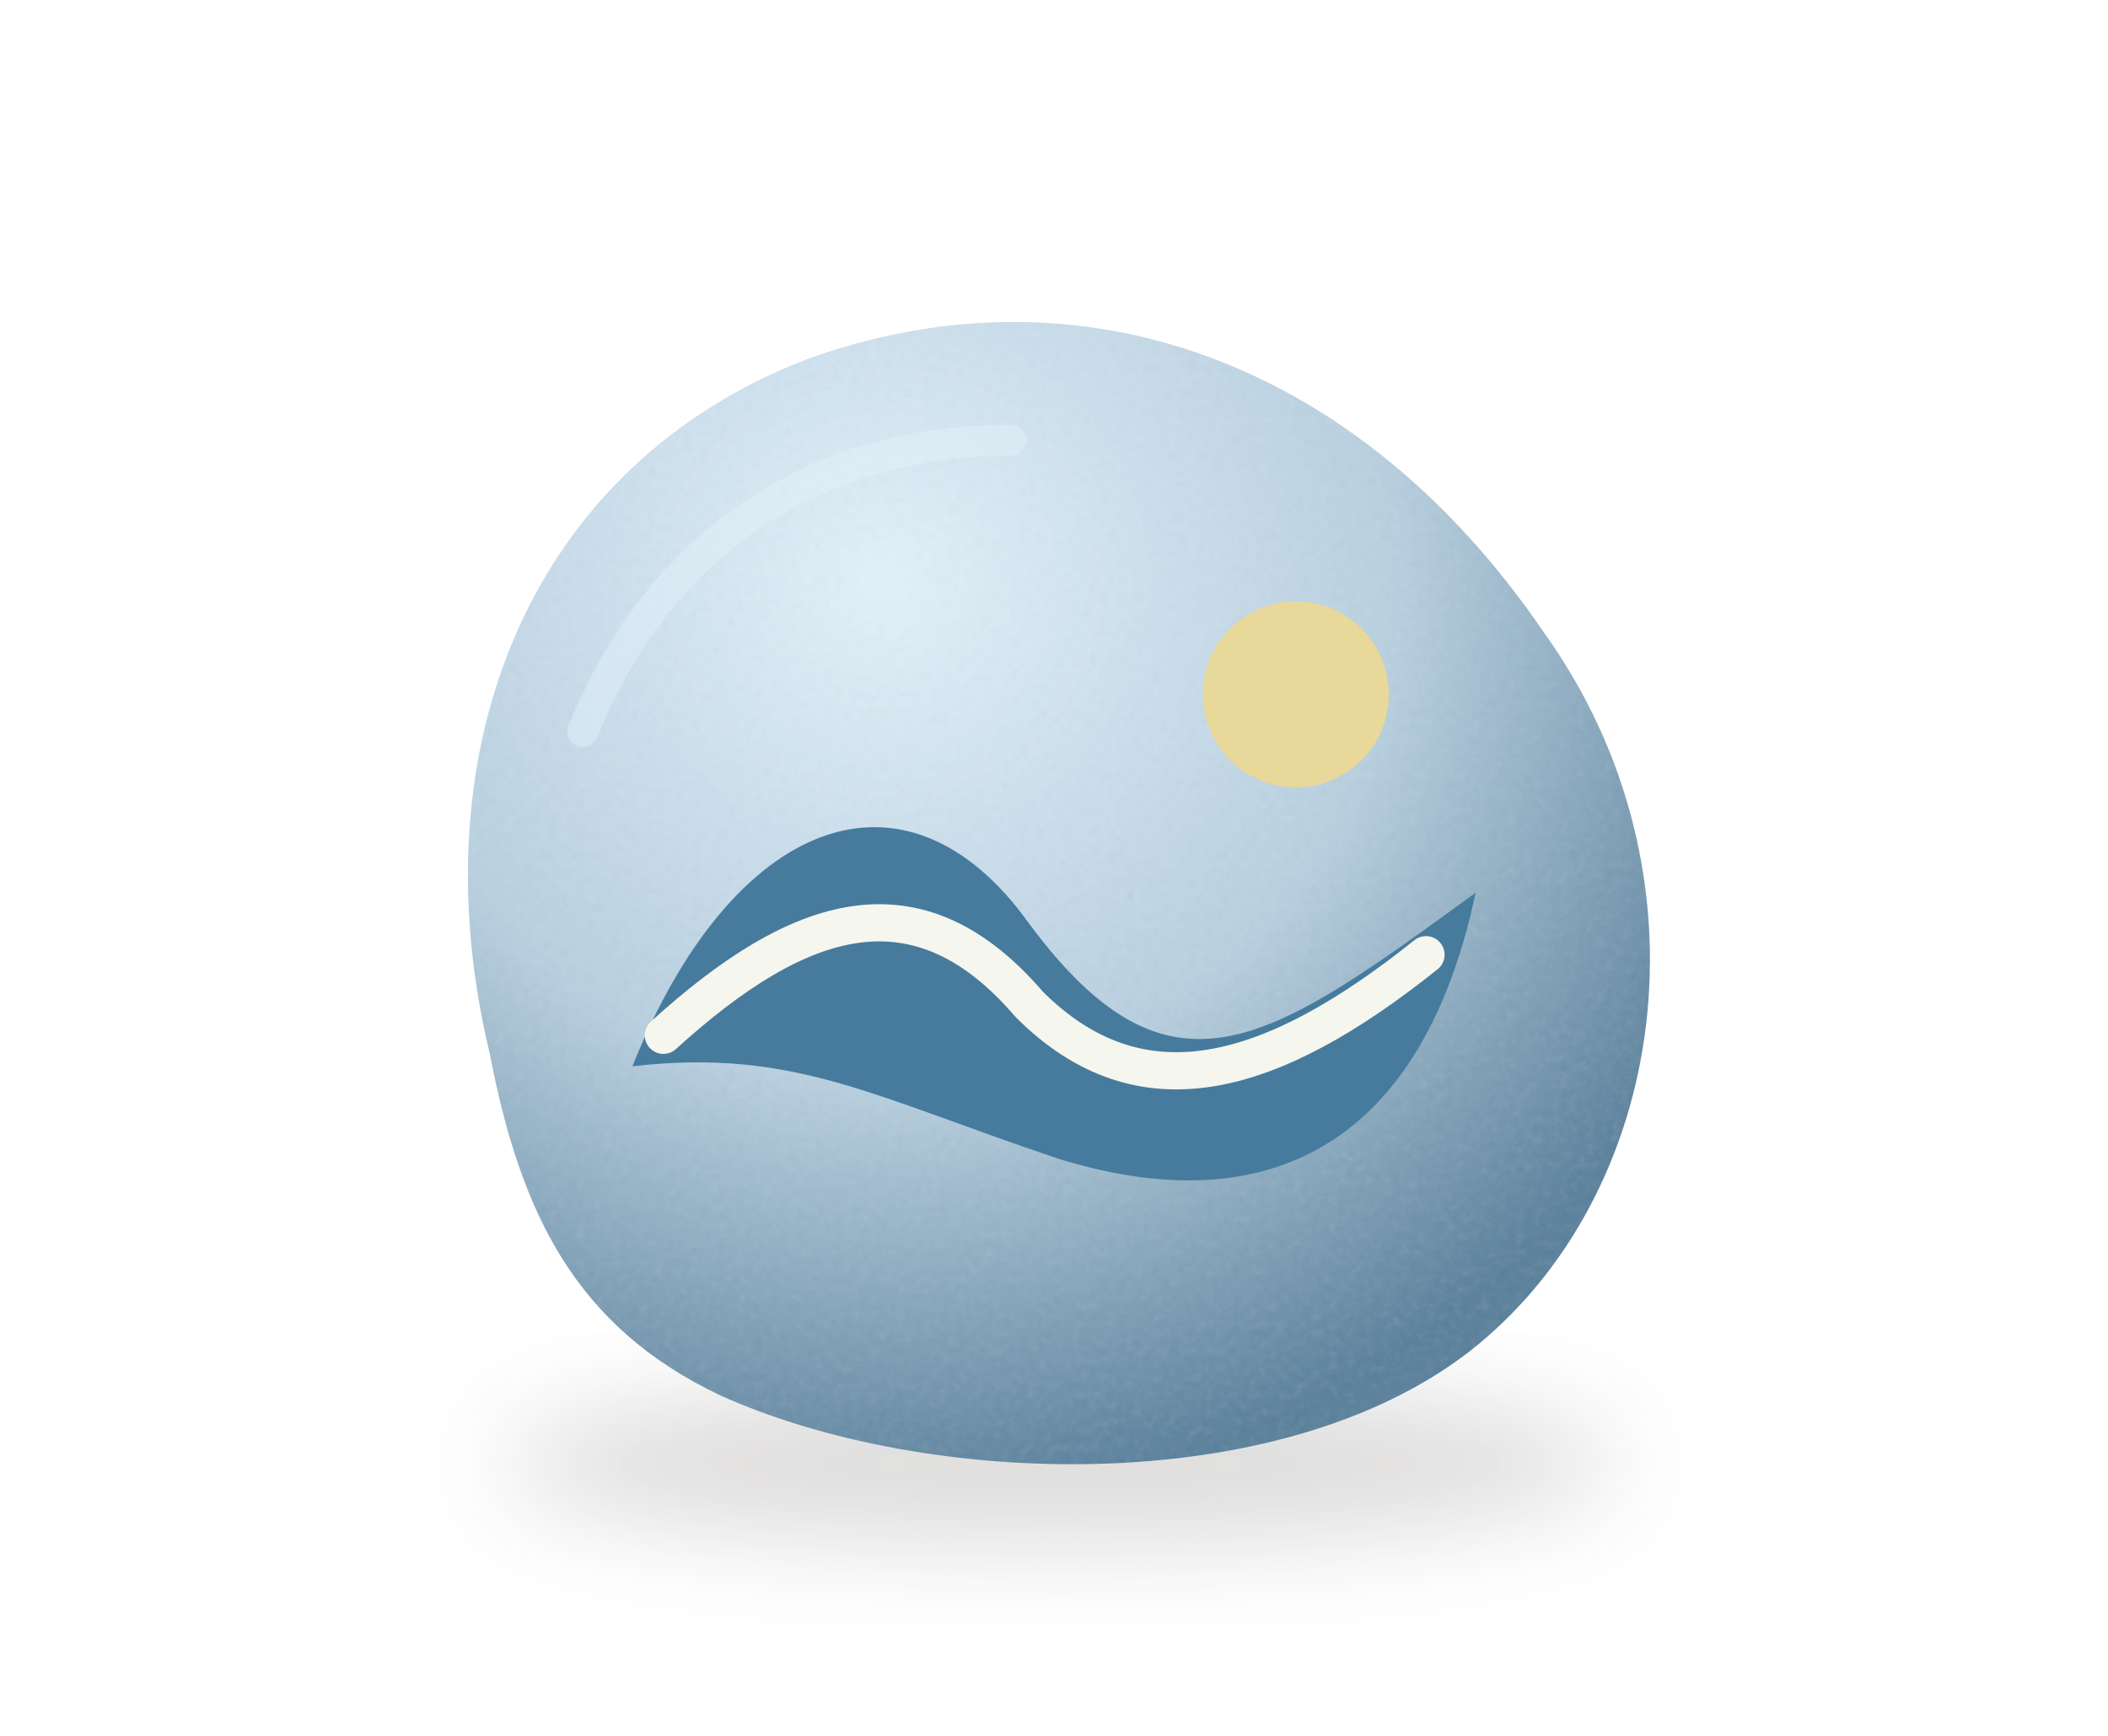
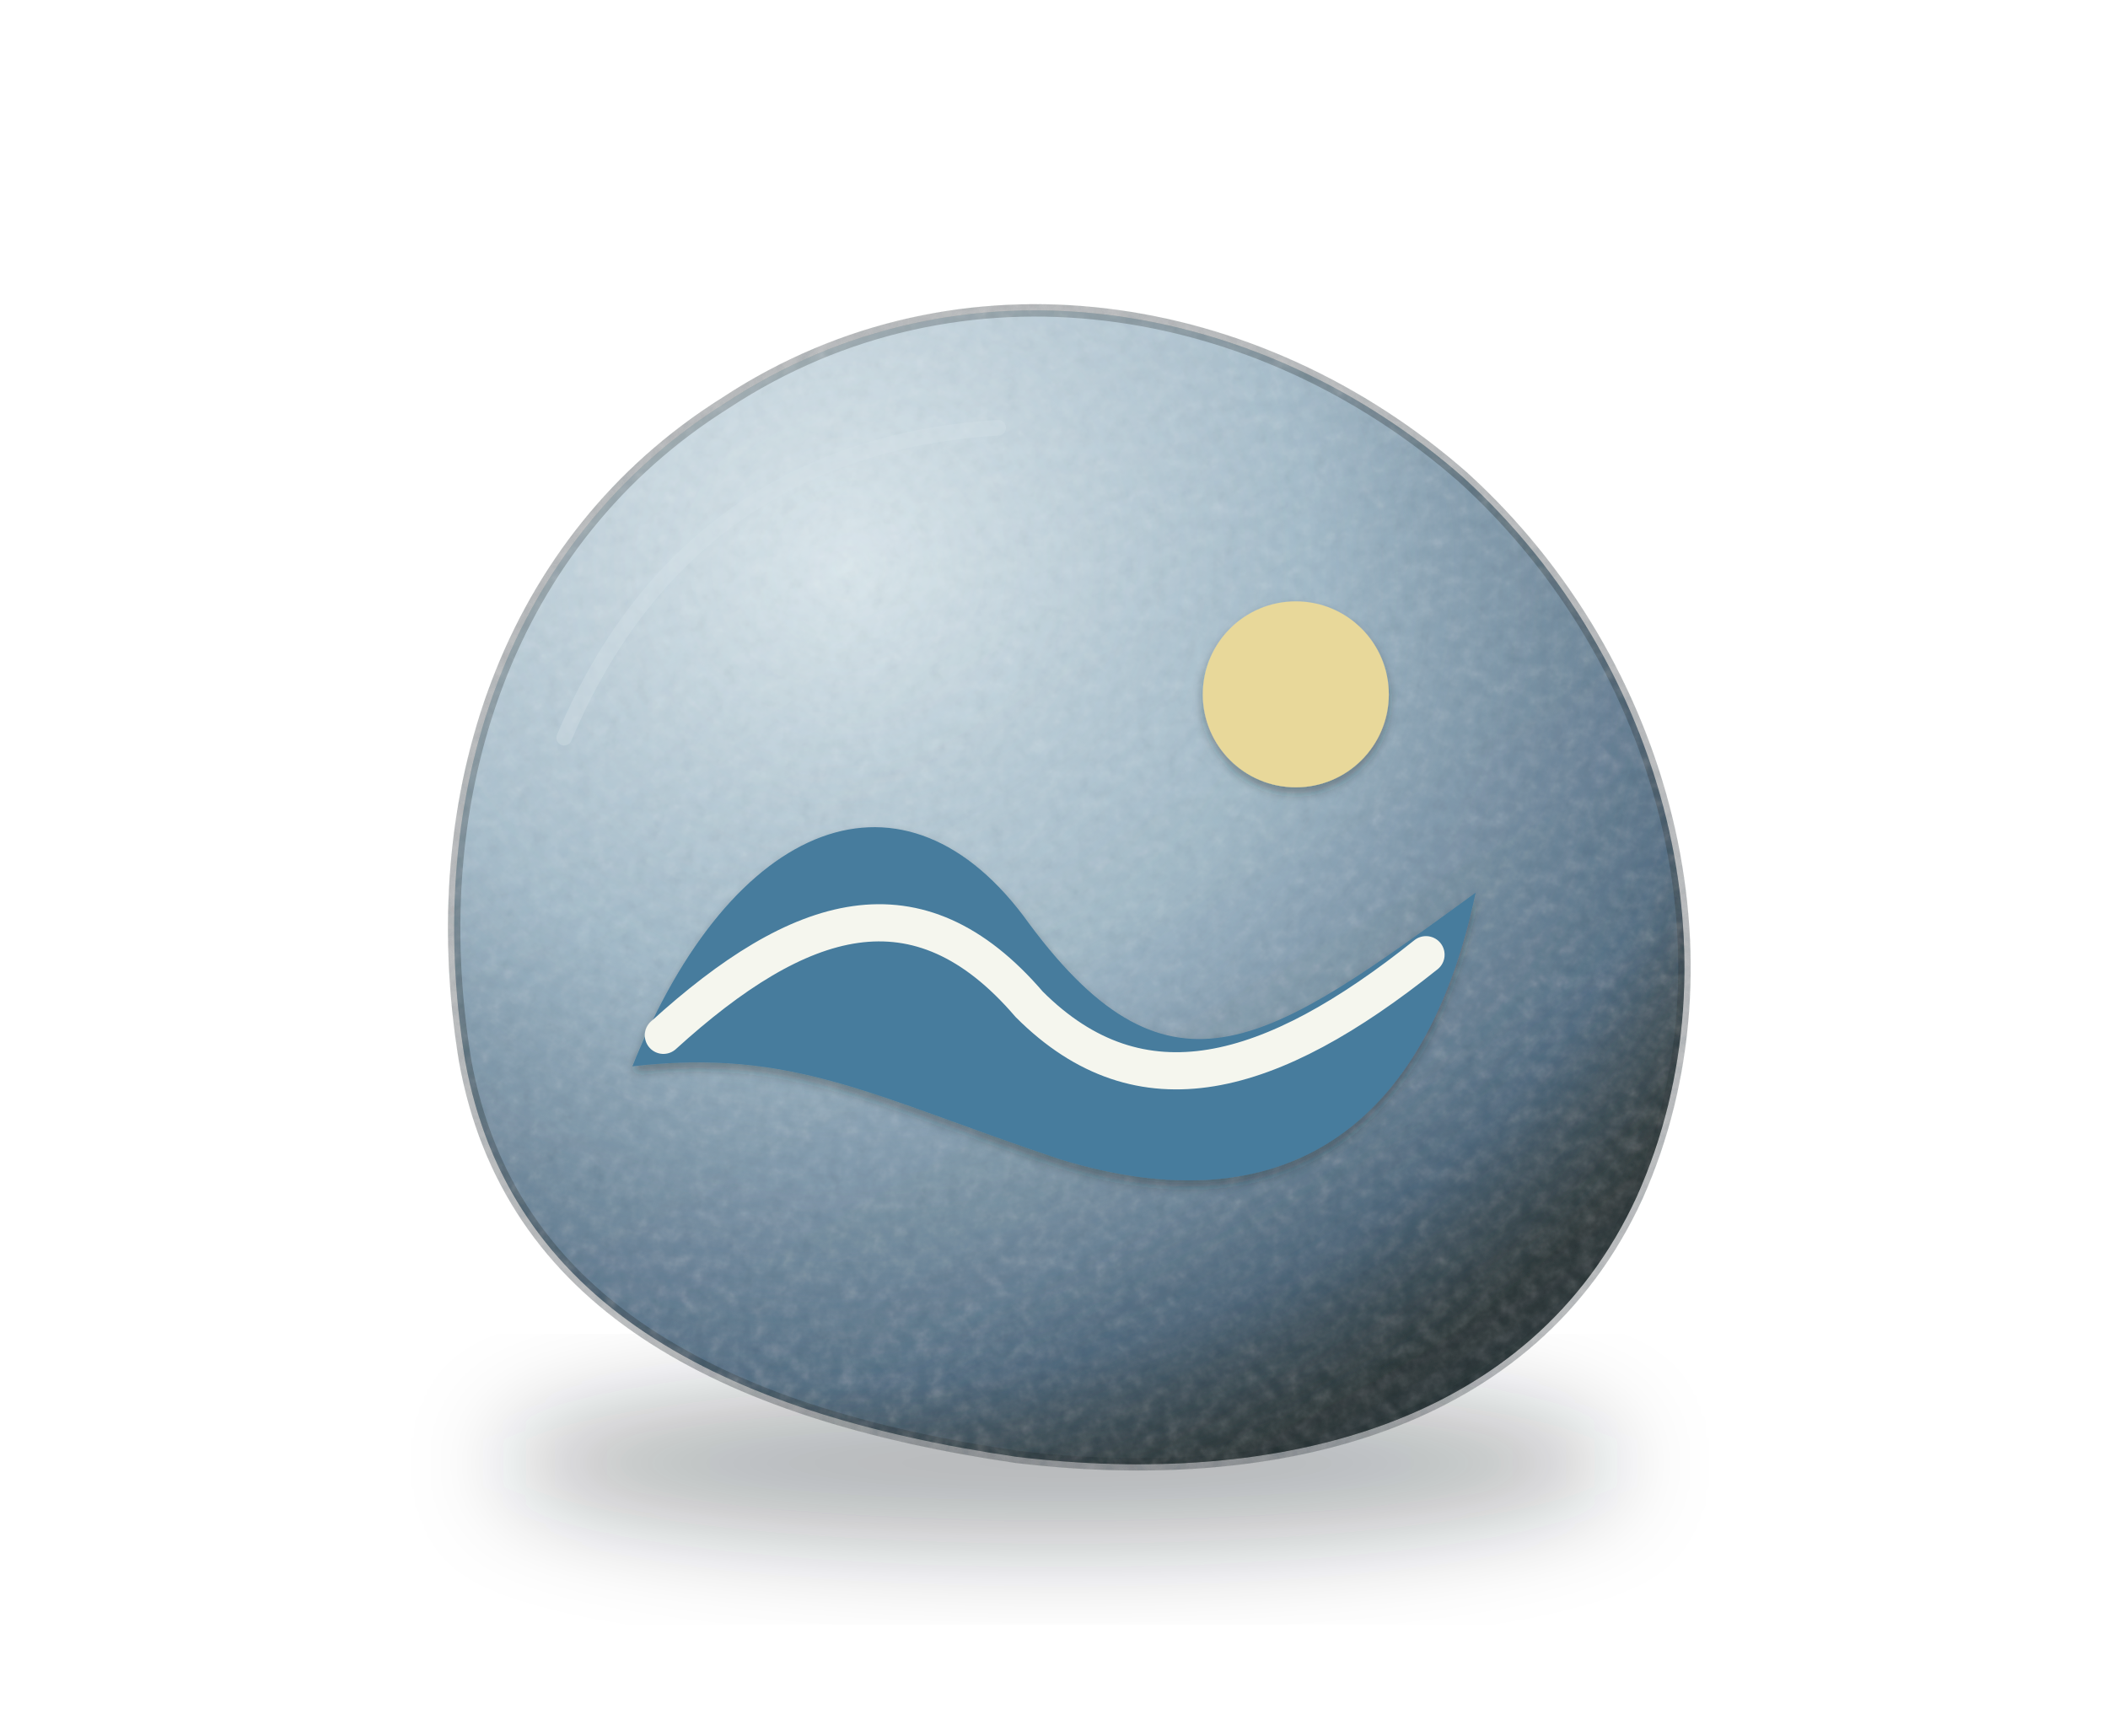
<svg xmlns="http://www.w3.org/2000/svg" viewBox="0 0 340 280">
  <defs>
-     <radialGradient id="s" cx="35%" cy="23%" r="80%">
-       <stop stop-color="#e2f1fa" />
-       <stop offset=".55" stop-color="#b8cfdf" />
-       <stop offset="1" stop-color="#5a819c" />
+     <radialGradient id="s" cx="32%" cy="22%" r="83%">
+       <stop stop-color="#d5e3e9" />
+       <stop offset=".46" stop-color="#a0b8c7" />
+       <stop offset=".86" stop-color="#546f85" />
+       <stop offset="1" stop-color="#343e3d" />
    </radialGradient>
    <filter id="shadow" x="-30%" y="-30%" width="160%" height="180%">
      <feGaussianBlur stdDeviation="8" />
    </filter>
    <filter id="grain">
-       <feTurbulence type="fractalNoise" baseFrequency=".7" numOctaves="3" stitchTiles="stitch" />
+       <feTurbulence type="fractalNoise" baseFrequency=".42" numOctaves="3" stitchTiles="stitch" />
      <feColorMatrix type="saturate" values="0" />
      <feComponentTransfer>
-         <feFuncA type="linear" slope=".13" />
+         <feFuncA type="linear" slope=".23" />
      </feComponentTransfer>
      <feComposite in2="SourceGraphic" operator="in" />
      <feBlend in="SourceGraphic" mode="soft-light" />
    </filter>
+     <linearGradient id="bevel" x1=".2" y1="0" x2=".8" y2="1">
+       <stop stop-color="#fff" stop-opacity=".22" />
+       <stop offset=".38" stop-color="#fff" stop-opacity="0" />
+       <stop offset=".74" stop-color="#13232b" stop-opacity=".02" />
+       <stop offset="1" stop-color="#13232b" stop-opacity=".4" />
+     </linearGradient>
+     <filter id="paint" x="-20%" y="-20%" width="140%" height="140%">
+       <feDropShadow dx="0" dy="1" stdDeviation=".8" flood-color="#17252c" flood-opacity=".35" />
+     </filter>
  </defs>
-   <ellipse cx="171" cy="236" rx="90" ry="13" opacity=".17" fill="#37312d" filter="url(#shadow)" />
-   <path d="M79 170C67 120 86 75 130 58c44-16 89 0 119 44 28 39 20 91-12 116-31 24-88 22-121 7-23-11-32-29-37-55Z" fill="url(#s)" filter="url(#grain)" />
-   <path d="M94 118c13-32 39-47 69-47" fill="none" stroke="#e2f1fa" stroke-width="5" stroke-linecap="round" opacity=".5" />
-   <path d="M102 172c16-40 44-51 64-23 23 31 39 19 72-5-8 38-31 54-67 43-30-10-43-18-69-15" fill="#467b9d" />
-   <path d="M107 167c22-20 41-26 59-5 18 18 39 12 64-8" stroke="#f5f6ee" stroke-width="6" fill="none" stroke-linecap="round" />
-   <circle cx="209" cy="112" r="15" fill="#e8d89a" />
+   <ellipse cx="171" cy="236" rx="90" ry="13" opacity=".32" fill="#0b171b" filter="url(#shadow)" />
+   <path d="M75 171C68 128 82 87 117 65c38-25 86-17 119 12 33 30 45 78 28 116-17 37-58 47-100 42-48-7-82-25-89-64Z" fill="url(#s)" stroke="#243031" stroke-opacity=".35" stroke-width="2" filter="url(#grain)" />
+   <path d="M75 171C68 128 82 87 117 65c38-25 86-17 119 12 33 30 45 78 28 116-17 37-58 47-100 42-48-7-82-25-89-64Z" fill="url(#bevel)" />
+   <path d="M91 119c13-31 37-48 70-50" fill="none" stroke="#d5e3e9" stroke-width="2.5" stroke-linecap="round" opacity=".34" />
+   <g filter="url(#paint)">
+     <path d="M102 172c16-40 44-51 64-23 23 31 39 19 72-5-8 38-31 54-67 43-30-10-43-18-69-15" fill="#467b9d" />
+     <path d="M107 167c22-20 41-26 59-5 18 18 39 12 64-8" stroke="#f5f6ee" stroke-width="6" fill="none" stroke-linecap="round" />
+     <circle cx="209" cy="112" r="15" fill="#e8d89a" />
+   </g>
</svg>
